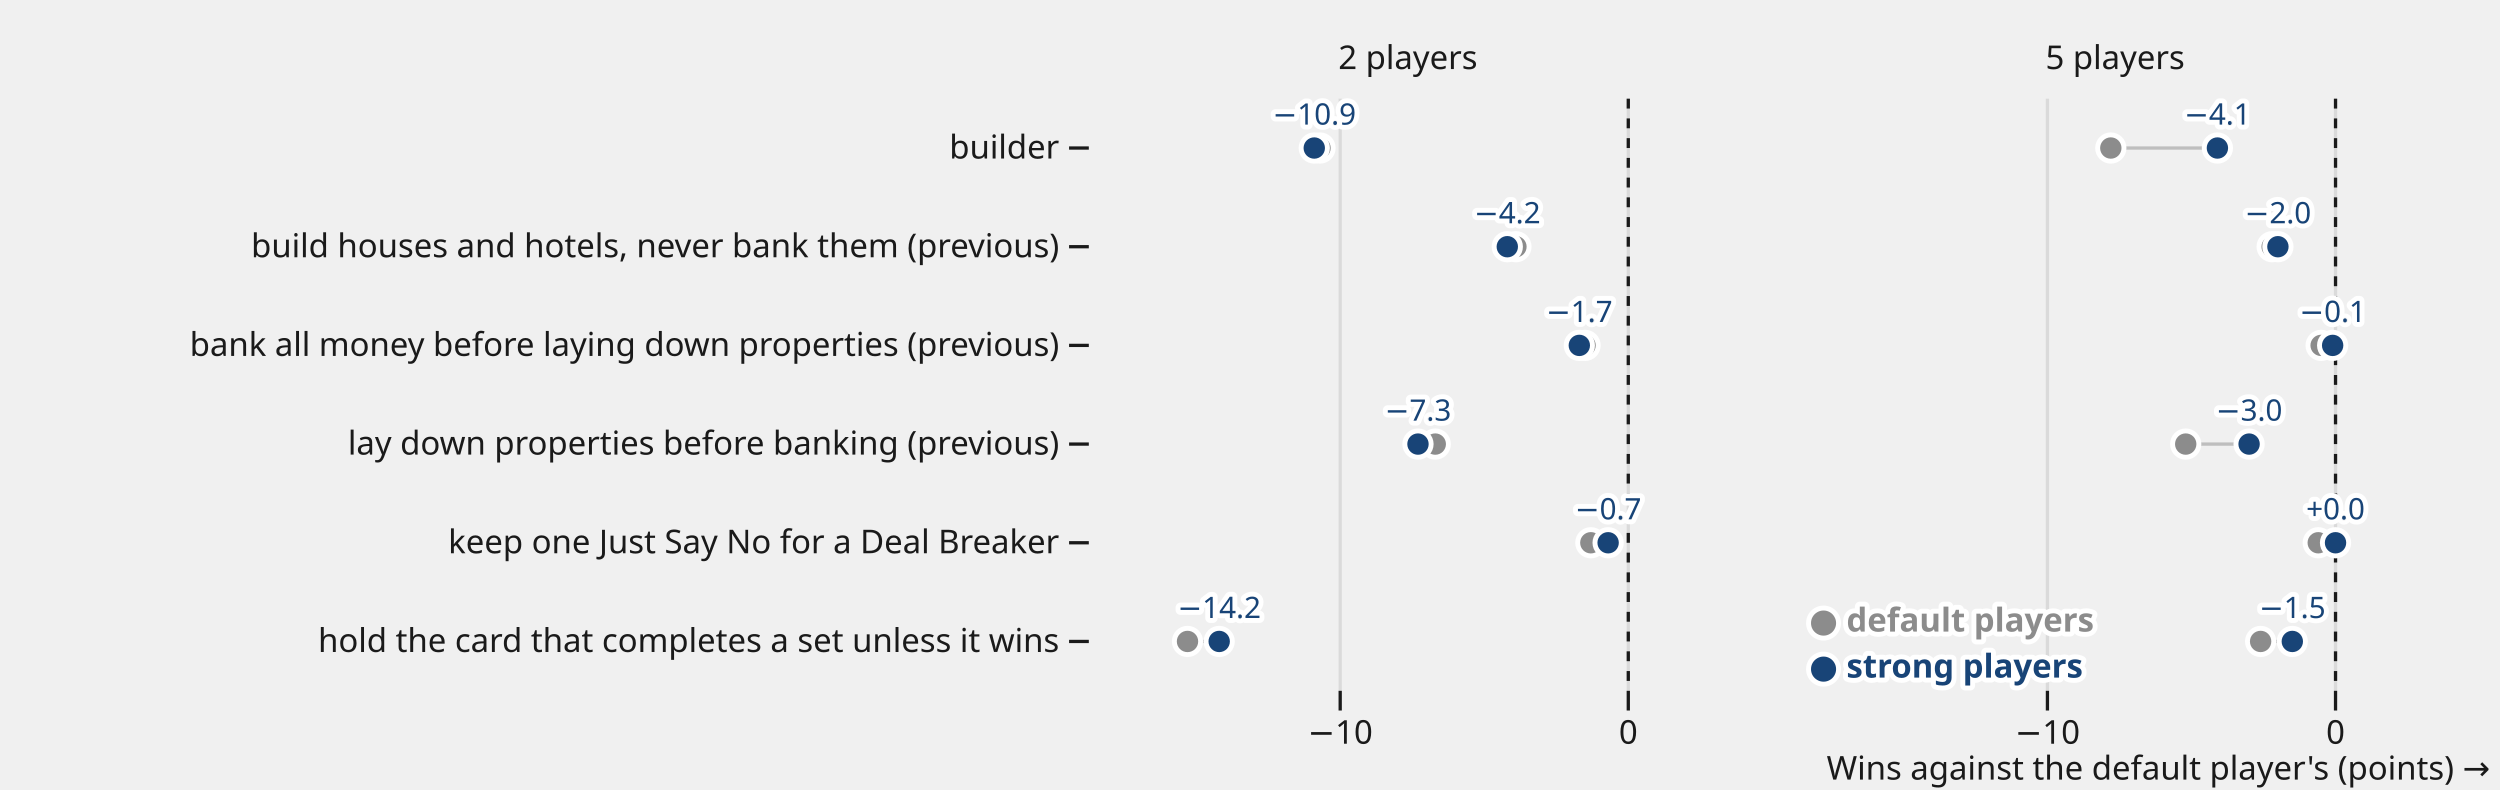
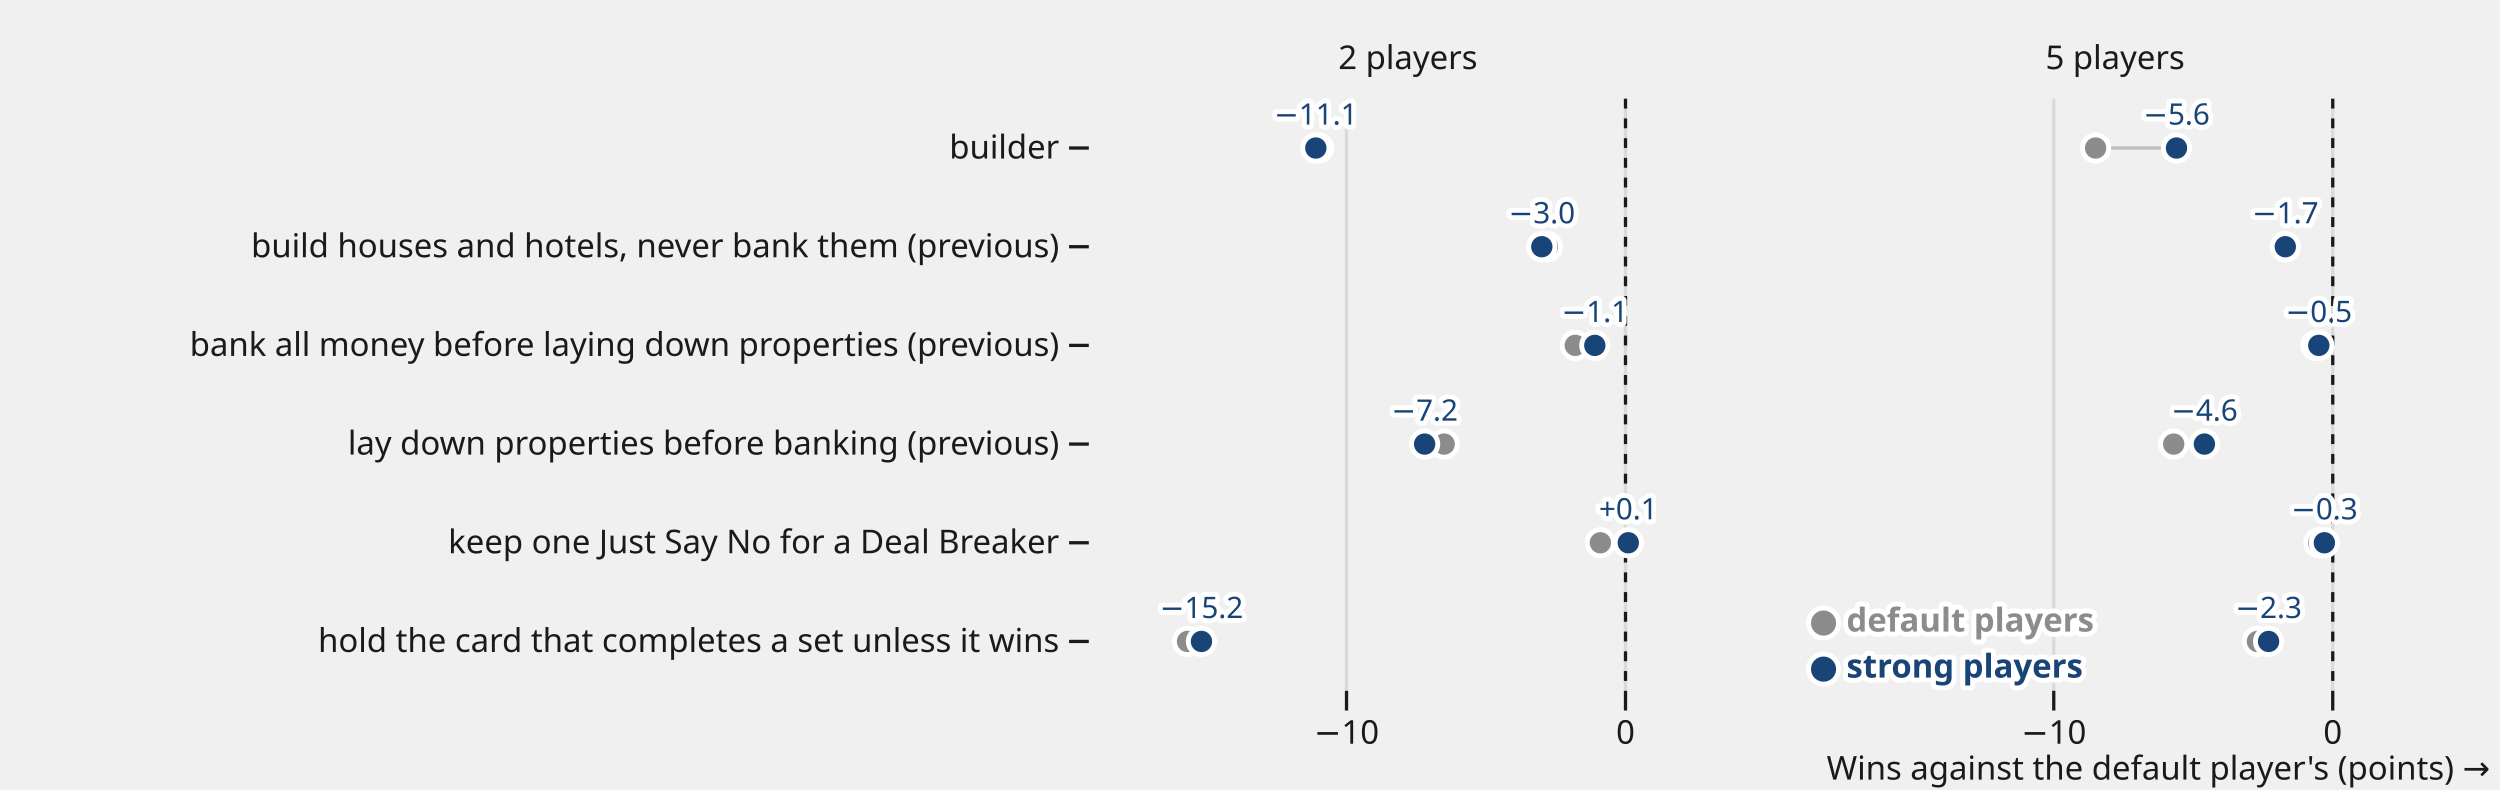
<svg xmlns="http://www.w3.org/2000/svg" class="plot-d6a7b5" fill="currentColor" font-family="system-ui, sans-serif" font-size="10" text-anchor="middle" width="760" height="240" viewBox="0 0 760 240" style="background: rgb(255, 255, 255); color: rgb(26, 26, 26);">
  <style>@media (prefers-color-scheme: dark) { :root { filter: invert(1) hue-rotate(180deg); background: none !important } }</style>
  <style>:where(.plot-d6a7b5) {
  --plot-background: white;
  display: block;
  height: auto;
  height: intrinsic;
  max-width: 100%;
}
:where(.plot-d6a7b5 text),
:where(.plot-d6a7b5 tspan) {
  white-space: pre;
}</style>
  <g aria-label="fx-axis tick label" transform="translate(0,-9)">
    <g transform="translate(1,0)">
      <text transform="translate(427,30)">2 players</text>
    </g>
    <g transform="translate(216,0)">
      <text transform="translate(427,30)">5 players</text>
    </g>
  </g>
  <g aria-label="y-axis tick" aria-hidden="true">
    <g fill="none" stroke="currentColor" transform="translate(1,0)">
      <path transform="translate(330,45)" d="M0,0L-6,0" />
      <path transform="translate(330,75)" d="M0,0L-6,0" />
      <path transform="translate(330,105)" d="M0,0L-6,0" />
      <path transform="translate(330,135)" d="M0,0L-6,0" />
      <path transform="translate(330,165)" d="M0,0L-6,0" />
      <path transform="translate(330,195)" d="M0,0L-6,0" />
    </g>
  </g>
  <g aria-label="y-axis tick label" transform="translate(-9,0)">
    <g text-anchor="end" transform="translate(1,0)">
      <text y="0.32em" transform="translate(330,45)">builder</text>
      <text y="0.32em" transform="translate(330,75)">build houses and hotels, never bank them (previous)</text>
      <text y="0.32em" transform="translate(330,105)">bank all money before laying down properties (previous)</text>
      <text y="0.32em" transform="translate(330,135)">lay down properties before banking (previous)</text>
      <text y="0.32em" transform="translate(330,165)">keep one Just Say No for a Deal Breaker</text>
      <text y="0.32em" transform="translate(330,195)">hold the card that completes a set unless it wins</text>
    </g>
  </g>
  <g aria-label="x-grid" aria-hidden="true">
    <g stroke="currentColor" stroke-opacity="0.1" transform="translate(1,0)">
-       <line x1="406.418" x2="406.418" y1="30" y2="210" />
-       <line x1="494" x2="494" y1="30" y2="210" />
+       <line x1="408.342" x2="408.342" y1="30" y2="210" />
+       <line x1="493.152" x2="493.152" y1="30" y2="210" />
    </g>
    <g stroke="currentColor" stroke-opacity="0.1" transform="translate(216,0)">
-       <line x1="406.418" x2="406.418" y1="30" y2="210" />
-       <line x1="494" x2="494" y1="30" y2="210" />
+       <line x1="408.342" x2="408.342" y1="30" y2="210" />
+       <line x1="493.152" x2="493.152" y1="30" y2="210" />
    </g>
  </g>
  <g aria-label="x-axis tick" aria-hidden="true">
    <g fill="none" stroke="currentColor" transform="translate(1,0)">
-       <path transform="translate(406.4183,210)" d="M0,0L0,6" />
-       <path transform="translate(494,210)" d="M0,0L0,6" />
+       <path transform="translate(408.3418,210)" d="M0,0L0,6" />
+       <path transform="translate(493.1519,210)" d="M0,0L0,6" />
    </g>
    <g fill="none" stroke="currentColor" transform="translate(216,0)">
-       <path transform="translate(406.4183,210)" d="M0,0L0,6" />
-       <path transform="translate(494,210)" d="M0,0L0,6" />
+       <path transform="translate(408.3418,210)" d="M0,0L0,6" />
+       <path transform="translate(493.1519,210)" d="M0,0L0,6" />
    </g>
  </g>
  <g aria-label="x-axis tick label" transform="translate(0,9)">
    <g font-variant="tabular-nums" transform="translate(1,0)">
-       <text y="0.71em" transform="translate(406.4183,210)">−10</text>
-       <text y="0.71em" transform="translate(494,210)">0</text>
+       <text y="0.71em" transform="translate(408.3418,210)">−10</text>
+       <text y="0.71em" transform="translate(493.1519,210)">0</text>
    </g>
    <g font-variant="tabular-nums" transform="translate(216,0)">
-       <text y="0.71em" transform="translate(406.4183,210)">−10</text>
-       <text y="0.71em" transform="translate(494,210)">0</text>
+       <text y="0.71em" transform="translate(408.3418,210)">−10</text>
+       <text y="0.71em" transform="translate(493.1519,210)">0</text>
    </g>
  </g>
  <g aria-label="x-axis label" text-anchor="end" transform="translate(17,27)">
    <text transform="translate(740,210)">Wins against the default player's (points) →</text>
  </g>
  <g aria-label="rule">
    <g stroke="#1a1a1a" stroke-dasharray="3,3" transform="translate(1,0)">
-       <line x1="494" x2="494" y1="30" y2="210" />
+       <line x1="493.152" x2="493.152" y1="30" y2="210" />
    </g>
    <g stroke="#1a1a1a" stroke-dasharray="3,3" transform="translate(216,0)">
-       <line x1="494" x2="494" y1="30" y2="210" />
+       <line x1="493.152" x2="493.152" y1="30" y2="210" />
    </g>
  </g>
  <g aria-label="rule">
    <g stroke="#8c8c8c" stroke-opacity="0.5" transform="translate(1,0)">
-       <line x1="400.288" x2="398.536" y1="45" y2="45" />
-       <line x1="459.843" x2="457.216" y1="75" y2="75" />
-       <line x1="480.863" x2="479.111" y1="105" y2="105" />
-       <line x1="435.32" x2="430.065" y1="135" y2="135" />
-       <line x1="482.614" x2="487.869" y1="165" y2="165" />
-       <line x1="360" x2="369.634" y1="195" y2="195" />
+       <line x1="399.861" x2="399.013" y1="45" y2="45" />
+       <line x1="469.405" x2="467.709" y1="75" y2="75" />
+       <line x1="477.886" x2="483.823" y1="105" y2="105" />
+       <line x1="438.025" x2="432.089" y1="135" y2="135" />
+       <line x1="485.519" x2="494" y1="165" y2="165" />
+       <line x1="360" x2="364.241" y1="195" y2="195" />
    </g>
    <g stroke="#8c8c8c" stroke-opacity="0.5" transform="translate(216,0)">
-       <line x1="425.686" x2="458.092" y1="45" y2="45" />
-       <line x1="474.732" x2="476.484" y1="75" y2="75" />
-       <line x1="489.621" x2="493.124" y1="105" y2="105" />
-       <line x1="448.458" x2="467.725" y1="135" y2="135" />
-       <line x1="488.745" x2="494" y1="165" y2="165" />
-       <line x1="471.229" x2="480.863" y1="195" y2="195" />
+       <line x1="421.063" x2="445.658" y1="45" y2="45" />
+       <line x1="478.734" x2="478.734" y1="75" y2="75" />
+       <line x1="488.063" x2="488.911" y1="105" y2="105" />
+       <line x1="444.81" x2="454.139" y1="135" y2="135" />
+       <line x1="488.911" x2="490.608" y1="165" y2="165" />
+       <line x1="470.253" x2="473.646" y1="195" y2="195" />
    </g>
  </g>
  <g aria-label="dot">
    <g stroke="#ffffff" stroke-width="1.5" transform="translate(1,0)">
-       <circle cx="400.288" cy="45" r="4" fill="#8c8c8c" />
-       <circle cx="398.536" cy="45" r="4" fill="#184477" />
-       <circle cx="459.843" cy="75" r="4" fill="#8c8c8c" />
-       <circle cx="457.216" cy="75" r="4" fill="#184477" />
-       <circle cx="480.863" cy="105" r="4" fill="#8c8c8c" />
-       <circle cx="479.111" cy="105" r="4" fill="#184477" />
-       <circle cx="435.32" cy="135" r="4" fill="#8c8c8c" />
-       <circle cx="430.065" cy="135" r="4" fill="#184477" />
-       <circle cx="482.614" cy="165" r="4" fill="#8c8c8c" />
-       <circle cx="487.869" cy="165" r="4" fill="#184477" />
+       <circle cx="399.861" cy="45" r="4" fill="#8c8c8c" />
+       <circle cx="399.013" cy="45" r="4" fill="#184477" />
+       <circle cx="469.405" cy="75" r="4" fill="#8c8c8c" />
+       <circle cx="467.709" cy="75" r="4" fill="#184477" />
+       <circle cx="477.886" cy="105" r="4" fill="#8c8c8c" />
+       <circle cx="483.823" cy="105" r="4" fill="#184477" />
+       <circle cx="438.025" cy="135" r="4" fill="#8c8c8c" />
+       <circle cx="432.089" cy="135" r="4" fill="#184477" />
+       <circle cx="485.519" cy="165" r="4" fill="#8c8c8c" />
+       <circle cx="494" cy="165" r="4" fill="#184477" />
      <circle cx="360" cy="195" r="4" fill="#8c8c8c" />
-       <circle cx="369.634" cy="195" r="4" fill="#184477" />
+       <circle cx="364.241" cy="195" r="4" fill="#184477" />
    </g>
    <g stroke="#ffffff" stroke-width="1.5" transform="translate(216,0)">
-       <circle cx="425.686" cy="45" r="4" fill="#8c8c8c" />
-       <circle cx="458.092" cy="45" r="4" fill="#184477" />
-       <circle cx="474.732" cy="75" r="4" fill="#8c8c8c" />
-       <circle cx="476.484" cy="75" r="4" fill="#184477" />
-       <circle cx="489.621" cy="105" r="4" fill="#8c8c8c" />
-       <circle cx="493.124" cy="105" r="4" fill="#184477" />
-       <circle cx="448.458" cy="135" r="4" fill="#8c8c8c" />
-       <circle cx="467.725" cy="135" r="4" fill="#184477" />
-       <circle cx="488.745" cy="165" r="4" fill="#8c8c8c" />
-       <circle cx="494" cy="165" r="4" fill="#184477" />
-       <circle cx="471.229" cy="195" r="4" fill="#8c8c8c" />
-       <circle cx="480.863" cy="195" r="4" fill="#184477" />
+       <circle cx="421.063" cy="45" r="4" fill="#8c8c8c" />
+       <circle cx="445.658" cy="45" r="4" fill="#184477" />
+       <circle cx="478.734" cy="75" r="4" fill="#8c8c8c" />
+       <circle cx="478.734" cy="75" r="4" fill="#184477" />
+       <circle cx="488.063" cy="105" r="4" fill="#8c8c8c" />
+       <circle cx="488.911" cy="105" r="4" fill="#184477" />
+       <circle cx="444.81" cy="135" r="4" fill="#8c8c8c" />
+       <circle cx="454.139" cy="135" r="4" fill="#184477" />
+       <circle cx="488.911" cy="165" r="4" fill="#8c8c8c" />
+       <circle cx="490.608" cy="165" r="4" fill="#184477" />
+       <circle cx="470.253" cy="195" r="4" fill="#8c8c8c" />
+       <circle cx="473.646" cy="195" r="4" fill="#184477" />
    </g>
  </g>
  <g aria-label="text" transform="translate(0,-10)">
    <g fill="#184477" stroke="#ffffff" stroke-width="3" stroke-linejoin="round" paint-order="stroke" font-size="9" transform="translate(1,0)">
-       <text y="0.32em" transform="translate(398.5359,45)">−10.9</text>
-       <text y="0.32em" transform="translate(457.2157,75)">−4.2</text>
-       <text y="0.32em" transform="translate(479.1111,105)">−1.7</text>
-       <text y="0.32em" transform="translate(430.0654,135)">−7.3</text>
-       <text y="0.32em" transform="translate(487.8693,165)">−0.7</text>
-       <text y="0.32em" transform="translate(369.634,195)">−14.2</text>
+       <text y="0.32em" transform="translate(399.0127,45)">−11.1</text>
+       <text y="0.32em" transform="translate(467.7089,75)">−3.0</text>
+       <text y="0.32em" transform="translate(483.8228,105)">−1.1</text>
+       <text y="0.32em" transform="translate(432.0886,135)">−7.2</text>
+       <text y="0.32em" transform="translate(494,165)">+0.1</text>
+       <text y="0.32em" transform="translate(364.2405,195)">−15.2</text>
    </g>
    <g fill="#184477" stroke="#ffffff" stroke-width="3" stroke-linejoin="round" paint-order="stroke" font-size="9" transform="translate(216,0)">
-       <text y="0.32em" transform="translate(458.0915,45)">−4.1</text>
-       <text y="0.32em" transform="translate(476.4837,75)">−2.0</text>
-       <text y="0.32em" transform="translate(493.1242,105)">−0.1</text>
-       <text y="0.32em" transform="translate(467.7255,135)">−3.0</text>
-       <text y="0.32em" transform="translate(494,165)">+0.0</text>
-       <text y="0.32em" transform="translate(480.8627,195)">−1.5</text>
+       <text y="0.32em" transform="translate(445.6582,45)">−5.6</text>
+       <text y="0.32em" transform="translate(478.7342,75)">−1.7</text>
+       <text y="0.32em" transform="translate(488.9114,105)">−0.5</text>
+       <text y="0.32em" transform="translate(454.1392,135)">−4.6</text>
+       <text y="0.32em" transform="translate(490.6076,165)">−0.3</text>
+       <text y="0.32em" transform="translate(473.6456,195)">−2.3</text>
    </g>
  </g>
  <g aria-label="text" transform="translate(4,-18)">
    <g fill="#8c8c8c" stroke="#ffffff" stroke-width="3" stroke-linejoin="round" paint-order="stroke" text-anchor="start" font-size="10" font-weight="bold" transform="translate(216,0)">
      <text transform="translate(330,210)">● default players</text>
    </g>
  </g>
  <g aria-label="text" transform="translate(4,-4)">
    <g fill="#184477" stroke="#ffffff" stroke-width="3" stroke-linejoin="round" paint-order="stroke" text-anchor="start" font-size="10" font-weight="bold" transform="translate(216,0)">
      <text transform="translate(330,210)">● strong players</text>
    </g>
  </g>
</svg>
